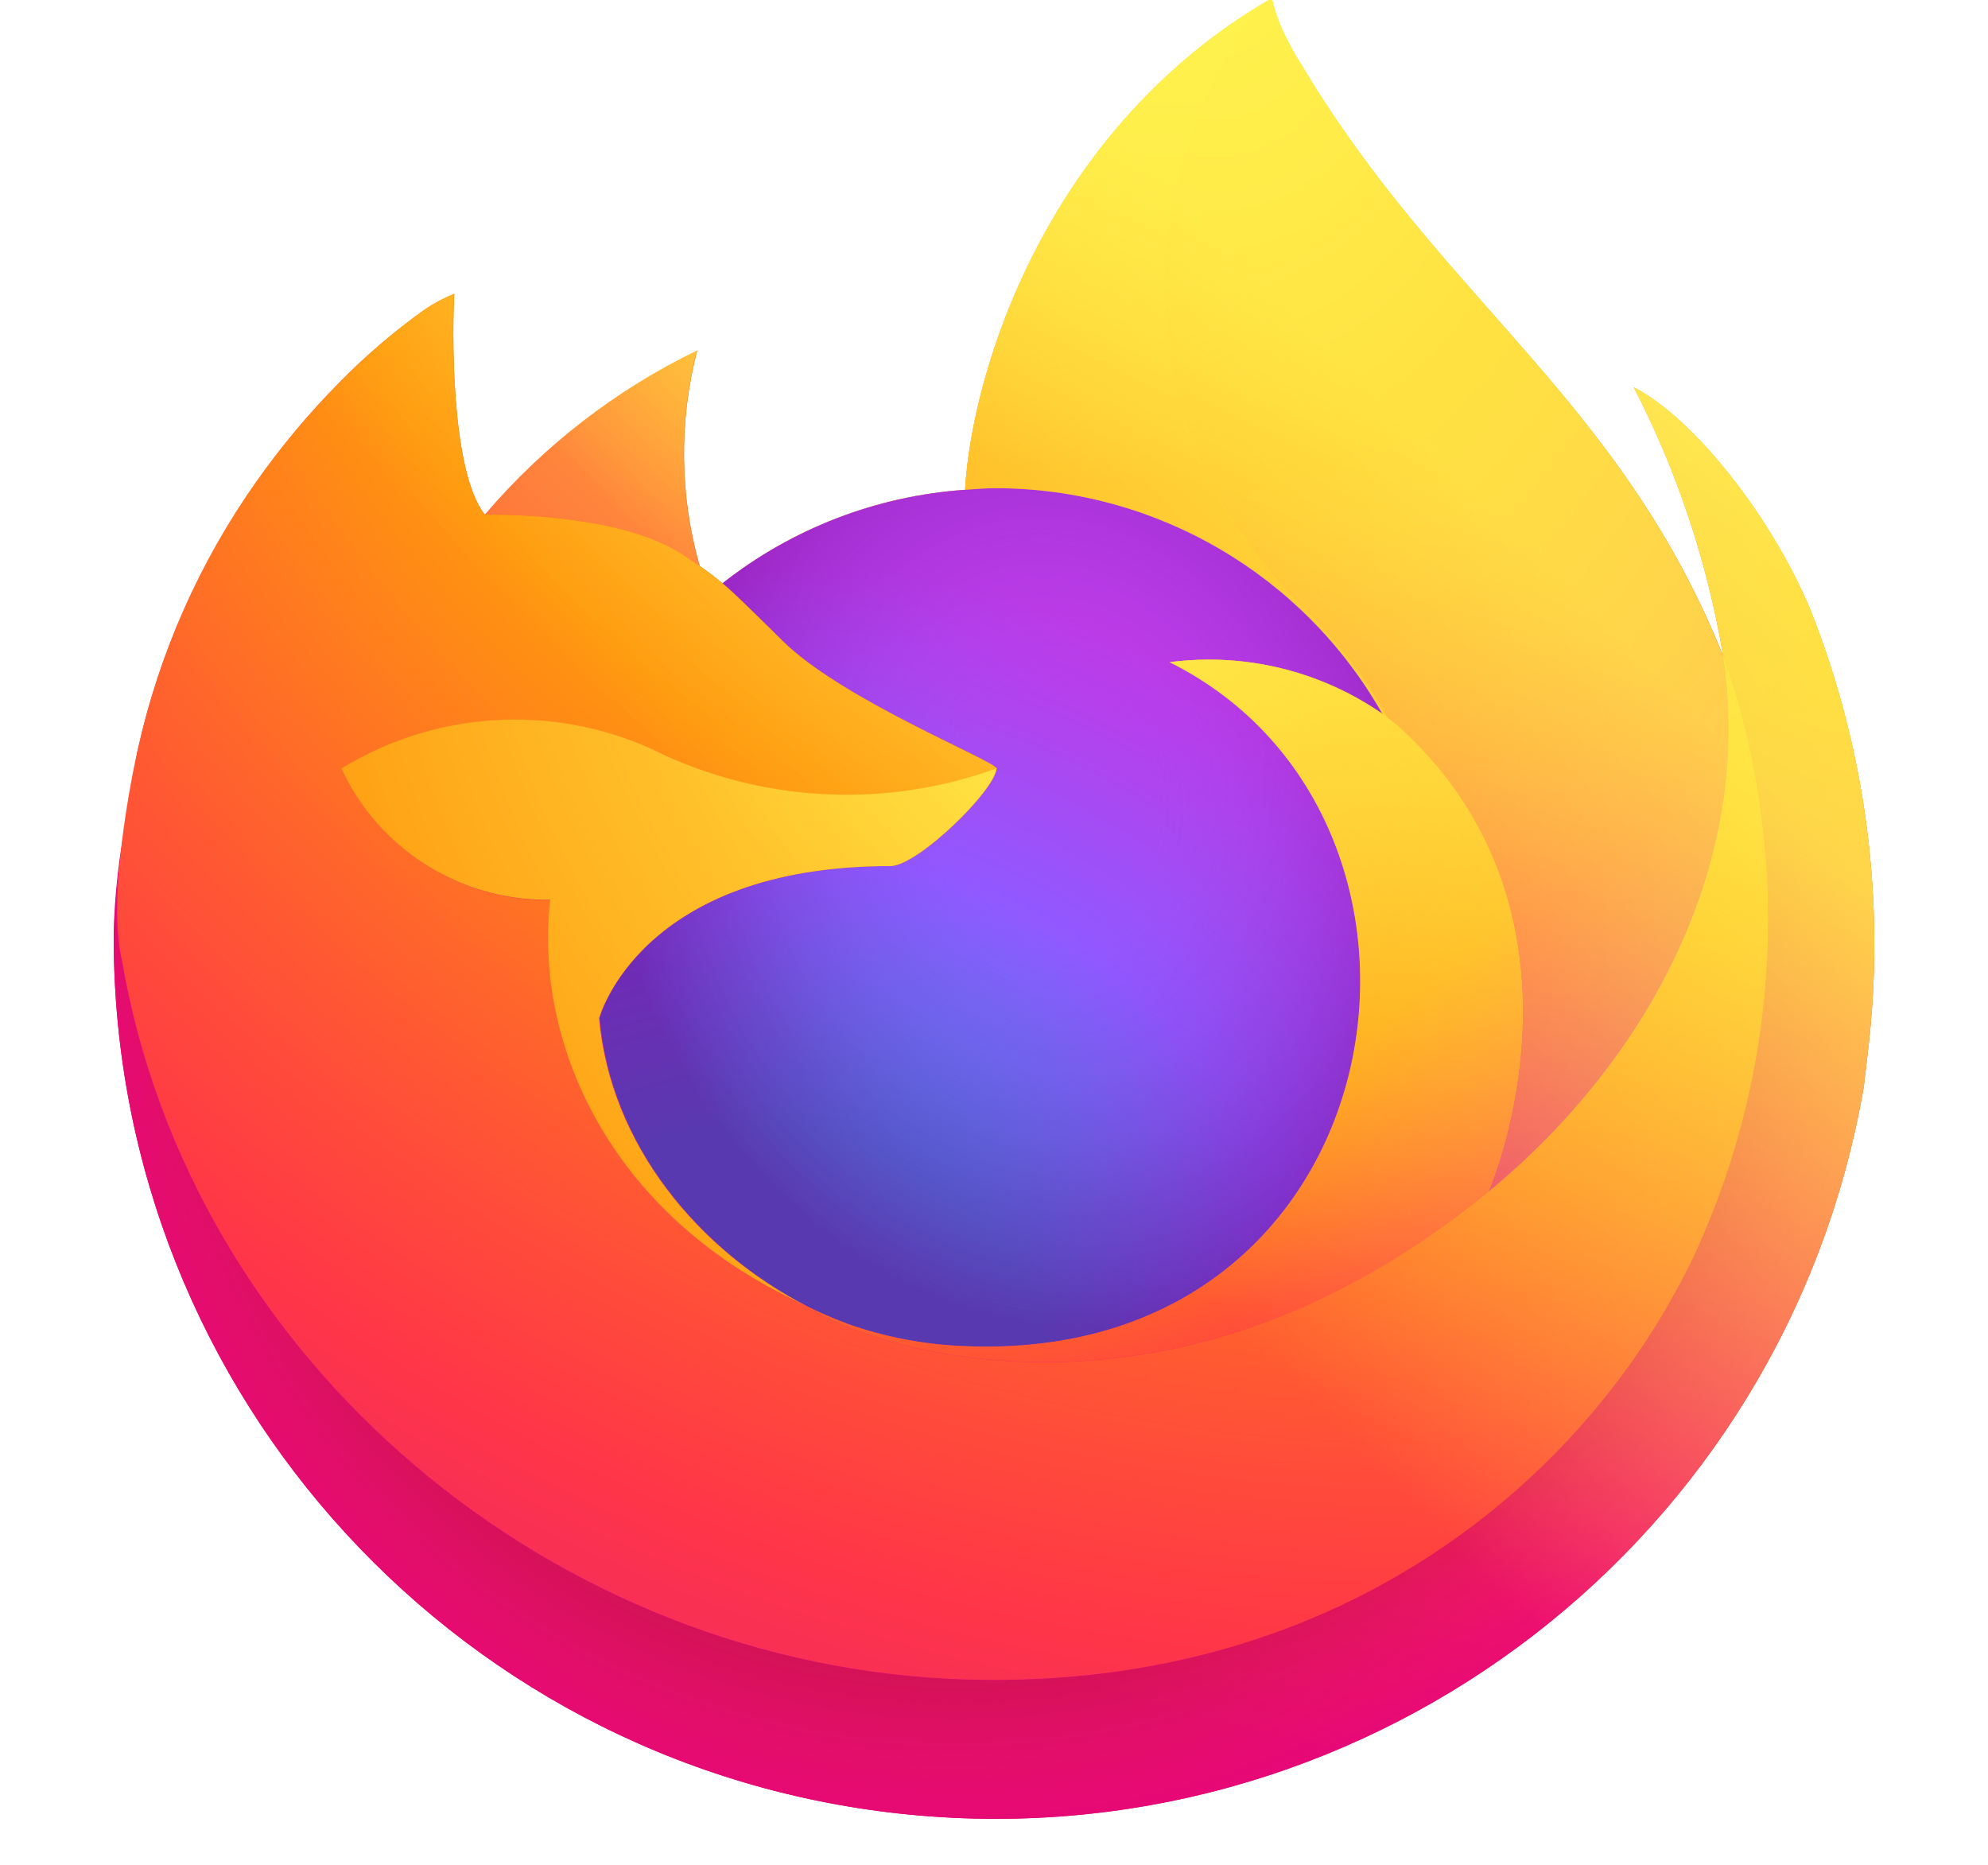
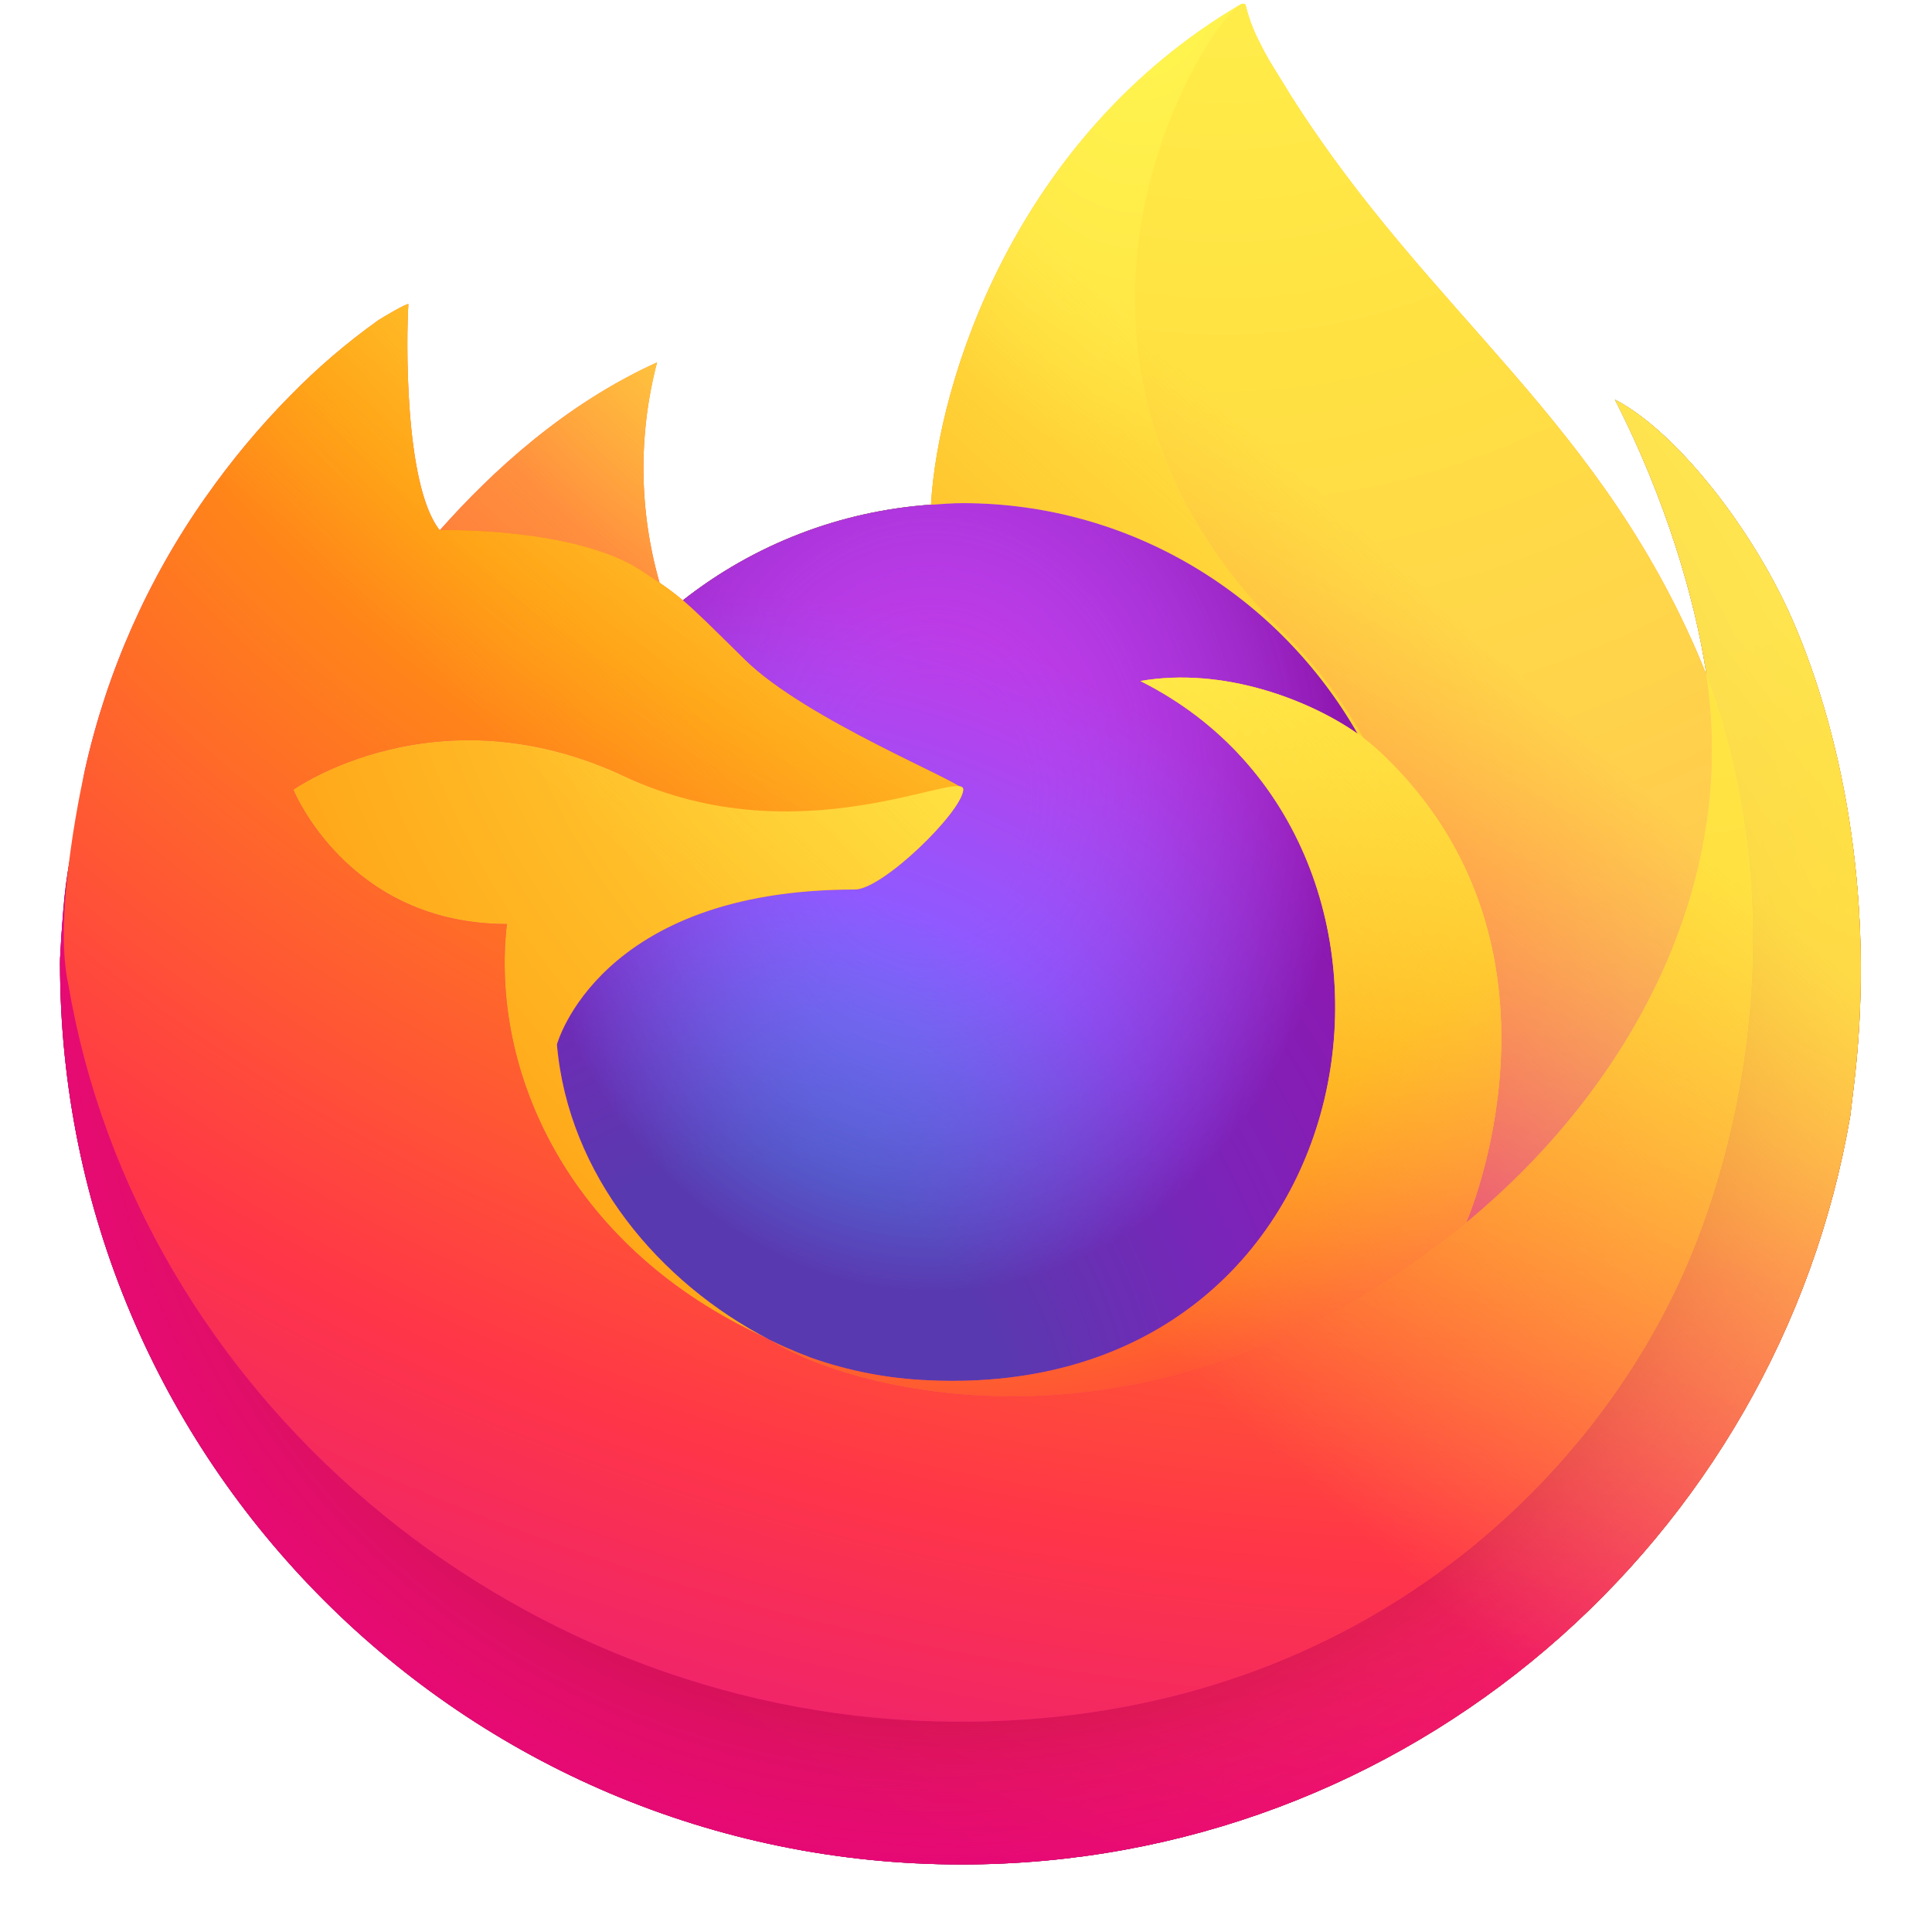
- <svg xmlns="http://www.w3.org/2000/svg" xmlns:xlink="http://www.w3.org/1999/xlink" height="81.967" width="87.419">
-   <defs>
-     <linearGradient y2="74.464" x2="10.147" y1="12.389" x1="74.486" id="A" xlink:href="#O">
-       <stop stop-color="#fff44f" offset=".048" />
-       <stop stop-color="#ffe847" offset=".111" />
-       <stop stop-color="#ffc830" offset=".225" />
-       <stop stop-color="#ff980e" offset=".368" />
-       <stop stop-color="#ff8b16" offset=".401" />
-       <stop stop-color="#ff672a" offset=".462" />
-       <stop stop-color="#ff3647" offset=".534" />
-       <stop stop-color="#e31587" offset=".705" />
-     </linearGradient>
-     <radialGradient gradientTransform="translate(7978.7,8523.996)" r="80.797" cy="-8515.121" cx="-7907.187" id="B" xlink:href="#O">
-       <stop stop-color="#ffbd4f" offset=".129" />
-       <stop stop-color="#ffac31" offset=".186" />
-       <stop stop-color="#ff9d17" offset=".247" />
-       <stop stop-color="#ff980e" offset=".283" />
-       <stop stop-color="#ff563b" offset=".403" />
-       <stop stop-color="#ff3750" offset=".467" />
-       <stop stop-color="#f5156c" offset=".71" />
-       <stop stop-color="#eb0878" offset=".782" />
-       <stop stop-color="#e50080" offset=".86" />
-     </radialGradient>
-     <radialGradient gradientTransform="translate(0 0) translate(7978.7,8523.996)" r="80.797" cy="-8482.089" cx="-7936.711" id="C" xlink:href="#O">
-       <stop stop-color="#960e18" offset=".3" />
-       <stop stop-opacity=".74" stop-color="#b11927" offset=".351" />
-       <stop stop-opacity=".343" stop-color="#db293d" offset=".435" />
-       <stop stop-opacity=".094" stop-color="#f5334b" offset=".497" />
-       <stop stop-opacity="0" stop-color="#ff3750" offset=".53" />
-     </radialGradient>
-     <radialGradient gradientTransform="translate(7978.7,8523.996)" r="58.534" cy="-8533.457" cx="-7926.97" id="D" xlink:href="#O">
-       <stop stop-color="#fff44f" offset=".132" />
-       <stop stop-color="#ffdc3e" offset=".252" />
-       <stop stop-color="#ff9d12" offset=".506" />
-       <stop stop-color="#ff980e" offset=".526" />
-     </radialGradient>
-     <radialGradient gradientTransform="translate(7978.7,8523.996)" r="38.471" cy="-8460.984" cx="-7945.648" id="E" xlink:href="#O">
-       <stop stop-color="#3a8ee6" offset=".353" />
-       <stop stop-color="#5c79f0" offset=".472" />
-       <stop stop-color="#9059ff" offset=".669" />
-       <stop stop-color="#c139e6" offset="1" />
-     </radialGradient>
-     <radialGradient gradientTransform="matrix(0.972,-0.235,0.275,1.138,10095.002,7833.794)" r="20.397" cy="-8491.546" cx="-7935.62" id="F" xlink:href="#O">
-       <stop stop-opacity="0" stop-color="#9059ff" offset=".206" />
-       <stop stop-opacity=".064" stop-color="#8c4ff3" offset=".278" />
-       <stop stop-opacity=".45" stop-color="#7716a8" offset=".747" />
-       <stop stop-opacity=".6" stop-color="#6e008b" offset=".975" />
-     </radialGradient>
-     <radialGradient gradientTransform="translate(7978.7,8523.996)" r="27.676" cy="-8518.427" cx="-7937.731" id="G" xlink:href="#O">
-       <stop stop-color="#ffe226" offset="0" />
-       <stop stop-color="#ffdb27" offset=".121" />
-       <stop stop-color="#ffc82a" offset=".295" />
-       <stop stop-color="#ffa930" offset=".502" />
-       <stop stop-color="#ff7e37" offset=".732" />
-       <stop stop-color="#ff7139" offset=".792" />
-     </radialGradient>
-     <radialGradient gradientTransform="translate(7978.7,8523.996)" r="118.081" cy="-8535.981" cx="-7915.977" id="H" xlink:href="#O">
-       <stop stop-color="#fff44f" offset=".113" />
-       <stop stop-color="#ff980e" offset=".456" />
-       <stop stop-color="#ff5634" offset=".622" />
-       <stop stop-color="#ff3647" offset=".716" />
-       <stop stop-color="#e31587" offset=".904" />
-     </radialGradient>
-     <radialGradient gradientTransform="matrix(0.105,0.995,-0.653,0.069,-4680.304,8470.187)" r="86.499" cy="-8522.859" cx="-7927.165" id="I" xlink:href="#O">
-       <stop stop-color="#fff44f" offset="0" />
-       <stop stop-color="#ffe847" offset=".06" />
-       <stop stop-color="#ffc830" offset=".168" />
-       <stop stop-color="#ff980e" offset=".304" />
-       <stop stop-color="#ff8b16" offset=".356" />
-       <stop stop-color="#ff672a" offset=".455" />
-       <stop stop-color="#ff3647" offset=".57" />
-       <stop stop-color="#e31587" offset=".737" />
-     </radialGradient>
-     <radialGradient gradientTransform="translate(7978.7,8523.996)" r="73.72" cy="-8508.176" cx="-7938.383" id="J" xlink:href="#O">
-       <stop stop-color="#fff44f" offset=".137" />
-       <stop stop-color="#ff980e" offset=".48" />
-       <stop stop-color="#ff5634" offset=".592" />
-       <stop stop-color="#ff3647" offset=".655" />
-       <stop stop-color="#e31587" offset=".904" />
-     </radialGradient>
-     <radialGradient gradientTransform="translate(7978.7,8523.996)" r="80.686" cy="-8503.861" cx="-7918.923" id="K" xlink:href="#O">
-       <stop stop-color="#fff44f" offset=".094" />
-       <stop stop-color="#ffe141" offset=".231" />
-       <stop stop-color="#ffaf1e" offset=".509" />
-       <stop stop-color="#ff980e" offset=".626" />
-     </radialGradient>
-     <linearGradient y2="66.802" x2="18.967" y1="12.057" x1="73.713" id="L" xlink:href="#O">
-       <stop stop-opacity=".8" stop-color="#fff44f" offset=".167" />
-       <stop stop-opacity=".634" stop-color="#fff44f" offset=".266" />
-       <stop stop-opacity=".217" stop-color="#fff44f" offset=".489" />
-       <stop stop-opacity="0" stop-color="#fff44f" offset=".6" />
-     </linearGradient>
-     <path id="M" d="M79.616 26.827c-1.684-4.052-5.1-8.427-7.775-9.8a40.266 40.266 0 0 1 3.925 11.764v.037l.007.04a35.1 35.1 0 0 1-1.206 26.158c-4.442 9.53-15.194 19.3-32.024 18.825-18.185-.515-34.2-14.01-37.194-31.683-.545-2.787 0-4.2.274-6.465A28.876 28.876 0 0 0 5 41.042v.2a38.759 38.759 0 0 0 76.954 6.554l.176-1.5a39.857 39.857 0 0 0-2.514-19.469z" />
-     <path id="N" d="M43.825 33.79c-.064.964-3.47 4.29-4.66 4.29-11.02 0-12.8 6.667-12.8 6.667.488 5.614 4.4 10.238 9.13 12.684a13.44 13.44 0 0 0 .654.312q.57.252 1.138.466a17.235 17.235 0 0 0 5.043.973c19.317.906 23.06-23.1 9.12-30.066a13.38 13.38 0 0 1 9.345 2.269A19.56 19.56 0 0 0 43.8 21.466c-.46 0-.9.038-1.362.07a19.387 19.387 0 0 0-10.666 4.111c.59.5 1.258 1.168 2.663 2.553 2.63 2.59 9.375 5.275 9.4 5.6z" />
-     <linearGradient id="O" gradientUnits="userSpaceOnUse" />
-   </defs>
-   <path d="M79.616 26.827c-1.684-4.052-5.1-8.427-7.775-9.8a40.266 40.266 0 0 1 3.925 11.764l.007.065C71.39 17.92 63.96 13.516 57.89 3.924l-.913-1.484a12.24 12.24 0 0 1-.427-.8 7.053 7.053 0 0 1-.578-1.535.1.1 0 0 0-.088-.1.138.138 0 0 0-.073 0c-.005 0-.013.01-.02.01s-.02.01-.028.015l.015-.026c-9.735 5.7-13.038 16.252-13.342 21.53a19.387 19.387 0 0 0-10.666 4.111 11.587 11.587 0 0 0-1-.758 17.968 17.968 0 0 1-.109-9.473 28.705 28.705 0 0 0-9.329 7.21h-.018c-1.536-1.947-1.428-8.367-1.34-9.708a6.928 6.928 0 0 0-1.294.687 28.225 28.225 0 0 0-3.788 3.245 33.845 33.845 0 0 0-3.623 4.347v.006-.007a32.733 32.733 0 0 0-5.2 11.743l-.052.256a61.89 61.89 0 0 0-.381 2.42c0 .03-.006.056-.01.085A36.937 36.937 0 0 0 5 41.042v.2a38.759 38.759 0 0 0 76.954 6.554l.176-1.5a39.857 39.857 0 0 0-2.514-19.469zm-44.67 30.338c.18.087.35.18.537.264l.027.017q-.282-.135-.564-.28zm8.878-23.376zm31.952-4.934v-.037l.007.04z" fill="url(#A)" />
-   <use xlink:href="#M" fill="url(#B)" />
-   <use xlink:href="#M" fill="url(#C)" />
-   <path d="M60.782 31.383l.24.177a21.1 21.1 0 0 0-3.6-4.695C45.377 14.817 54.266.742 55.765.027l.015-.022c-9.735 5.7-13.038 16.252-13.342 21.53.452-.03.9-.07 1.362-.07a19.56 19.56 0 0 1 16.982 9.917z" fill="url(#D)" />
-   <use xlink:href="#N" fill="url(#E)" />
-   <use xlink:href="#N" fill="url(#F)" />
-   <path d="M29.965 24.357l.8.53a17.968 17.968 0 0 1-.109-9.473 28.705 28.705 0 0 0-9.329 7.21c.19-.005 5.81-.106 8.638 1.732z" fill="url(#G)" />
-   <path d="M5.354 42.16c2.99 17.674 19.01 31.168 37.194 31.683 16.83.476 27.582-9.294 32.024-18.825a35.1 35.1 0 0 0 1.206-26.158v-.037c0-.03-.006-.046 0-.037l.007.065c1.375 8.977-3.19 17.674-10.33 23.555l-.022.05c-13.908 11.327-27.218 6.834-29.912 5q-.282-.135-.564-.28c-8.11-3.876-11.46-11.264-10.74-17.6a9.953 9.953 0 0 1-9.181-5.775 14.618 14.618 0 0 1 14.249-.572 19.3 19.3 0 0 0 14.552.572c-.015-.315-6.76-3-9.4-5.6-1.405-1.385-2.072-2.052-2.663-2.553a11.587 11.587 0 0 0-1-.758l-.8-.53c-2.827-1.838-8.45-1.737-8.635-1.732h-.018c-1.536-1.947-1.428-8.367-1.34-9.708a6.928 6.928 0 0 0-1.294.687 28.225 28.225 0 0 0-3.788 3.245 33.845 33.845 0 0 0-3.638 4.337v.006-.007a32.733 32.733 0 0 0-5.2 11.743c-.02.08-1.396 6.1-.717 9.22z" fill="url(#H)" />
-   <path d="M57.425 26.865a21.1 21.1 0 0 1 3.6 4.7l.58.476c8.787 8.1 4.183 19.55 3.84 20.365 7.138-5.88 11.7-14.578 10.33-23.555C71.39 17.92 63.96 13.516 57.89 3.924l-.913-1.484a12.24 12.24 0 0 1-.427-.8 7.053 7.053 0 0 1-.578-1.535.1.1 0 0 0-.088-.1.138.138 0 0 0-.073 0c-.005 0-.013.01-.02.01s-.02.01-.028.015c-1.5.71-10.388 14.786 1.66 26.834z" fill="url(#I)" />
-   <path d="M61.6 32.036c-.17-.155-.368-.315-.58-.476l-.24-.177a13.38 13.38 0 0 0-9.345-2.269c13.94 6.97 10.2 30.972-9.12 30.066a17.235 17.235 0 0 1-5.043-.973q-.57-.213-1.138-.466a14.44 14.44 0 0 1-.654-.312l.027.017c2.694 1.84 16 6.332 29.912-5l.022-.05c.347-.8 4.95-12.263-3.84-20.36z" fill="url(#J)" />
-   <path d="M26.354 44.745s1.79-6.667 12.8-6.667c1.19 0 4.6-3.325 4.66-4.29a19.3 19.3 0 0 1-14.552-.572 14.618 14.618 0 0 0-14.249.572 9.953 9.953 0 0 0 9.181 5.775c-.718 6.337 2.632 13.725 10.74 17.6.18.087.35.18.537.264-4.733-2.445-8.64-7.07-9.13-12.683z" fill="url(#K)" />
-   <path d="M79.616 26.827c-1.684-4.052-5.1-8.427-7.775-9.8a40.266 40.266 0 0 1 3.925 11.764l.007.065C71.39 17.92 63.96 13.516 57.89 3.924l-.913-1.484a12.24 12.24 0 0 1-.427-.8 7.053 7.053 0 0 1-.578-1.535.1.1 0 0 0-.088-.1.138.138 0 0 0-.073 0c-.005 0-.013.01-.02.01s-.02.01-.028.015l.015-.026c-9.735 5.7-13.038 16.252-13.342 21.53.452-.03.9-.07 1.362-.07a19.56 19.56 0 0 1 16.982 9.917 13.38 13.38 0 0 0-9.345-2.269c13.94 6.97 10.2 30.972-9.12 30.066a17.235 17.235 0 0 1-5.043-.973q-.57-.213-1.138-.466c-.22-.1-.438-.2-.654-.312l.027.017q-.282-.135-.564-.28c.18.087.35.18.537.264-4.733-2.446-8.64-7.07-9.13-12.684 0 0 1.79-6.667 12.8-6.667 1.19 0 4.6-3.325 4.66-4.29-.015-.315-6.76-3-9.4-5.6-1.405-1.385-2.072-2.052-2.663-2.553a11.587 11.587 0 0 0-1-.758 17.968 17.968 0 0 1-.109-9.473 28.705 28.705 0 0 0-9.329 7.21h-.018c-1.536-1.947-1.428-8.367-1.34-9.708a6.928 6.928 0 0 0-1.294.687 28.225 28.225 0 0 0-3.788 3.245 33.845 33.845 0 0 0-3.623 4.347v.006-.007a32.733 32.733 0 0 0-5.2 11.743l-.052.256a66.11 66.11 0 0 0-.447 2.445c0 .028 0-.03 0 0A45.094 45.094 0 0 0 5 41.042v.2a38.759 38.759 0 0 0 76.954 6.554l.176-1.5a39.857 39.857 0 0 0-2.514-19.469zm-3.845 1.99l.007.04z" fill="url(#L)" />
+ <svg xmlns="http://www.w3.org/2000/svg" xmlns:xlink="http://www.w3.org/1999/xlink" viewBox="0 0 51500 51500">
+   <radialGradient id="b" cx="87.4%" cy="-12.9%" r="128%" gradientTransform="matrix(.8 0 0 1 .18 .13)">
+     <stop offset=".13" stop-color="#ffbd4f" />
+     <stop offset=".28" stop-color="#ff980e" />
+     <stop offset=".47" stop-color="#ff3750" />
+     <stop offset=".78" stop-color="#eb0878" />
+     <stop offset=".86" stop-color="#e50080" />
+   </radialGradient>
+   <radialGradient id="d" cx="49%" cy="40%" r="128%" gradientTransform="matrix(.82 0 0 1 .09 0)">
+     <stop offset=".3" stop-color="#960e18" />
+     <stop offset=".35" stop-color="#b11927" stop-opacity=".74" />
+     <stop offset=".43" stop-color="#db293d" stop-opacity=".34" />
+     <stop offset=".5" stop-color="#f5334b" stop-opacity=".1" />
+     <stop offset=".53" stop-color="#ff3750" stop-opacity="0" />
+   </radialGradient>
+   <radialGradient id="e" cx="48%" cy="-12%" r="140%">
+     <stop offset=".13" stop-color="#fff44f" />
+     <stop offset=".53" stop-color="#ff980e" />
+   </radialGradient>
+   <radialGradient id="f" cx="22.76%" cy="110.11%" r="100%">
+     <stop offset=".35" stop-color="#3a8ee6" />
+     <stop offset=".67" stop-color="#9059ff" />
+     <stop offset="1" stop-color="#c139e6" />
+   </radialGradient>
+   <radialGradient id="h" cx="52%" cy="33%" r="59%" gradientTransform="scale(.9 1)">
+     <stop offset=".21" stop-color="#9059ff" stop-opacity="0" />
+     <stop offset=".97" stop-color="#6e008b" stop-opacity=".6" />
+   </radialGradient>
+   <radialGradient id="i" cx="210%" cy="-100%" r="290%">
+     <stop offset=".1" stop-color="#ffe226" />
+     <stop offset=".79" stop-color="#ff7139" />
+   </radialGradient>
+   <radialGradient id="j" cx="84%" cy="-41%" r="180%">
+     <stop offset=".11" stop-color="#fff44f" />
+     <stop offset=".46" stop-color="#ff980e" />
+     <stop offset=".72" stop-color="#ff3647" />
+     <stop offset=".9" stop-color="#e31587" />
+   </radialGradient>
+   <radialGradient id="k" cx="16.1%" cy="-18.6%" r="348.8%" gradientTransform="matrix(.10453 .46743 -.99452 .04913 -.05 -.26)">
+     <stop offset="0" stop-color="#fff44f" />
+     <stop offset=".3" stop-color="#ff980e" />
+     <stop offset=".57" stop-color="#ff3647" />
+     <stop offset=".74" stop-color="#e31587" />
+   </radialGradient>
+   <radialGradient id="l" cx="18.9%" cy="-42.5%" r="238.4%">
+     <stop offset=".14" stop-color="#fff44f" />
+     <stop offset=".48" stop-color="#ff980e" />
+     <stop offset=".66" stop-color="#ff3647" />
+     <stop offset=".9" stop-color="#e31587" />
+   </radialGradient>
+   <radialGradient id="m" cx="159.3%" cy="-44.72%" r="313.1%">
+     <stop offset=".09" stop-color="#fff44f" />
+     <stop offset=".63" stop-color="#ff980e" />
+   </radialGradient>
+   <linearGradient id="a" x1="87.25%" x2="9.4%" y1="15.5%" y2="93.1%">
+     <stop offset=".05" stop-color="#fff44f" />
+     <stop offset=".37" stop-color="#ff980e" />
+     <stop offset=".53" stop-color="#ff3647" />
+     <stop offset=".7" stop-color="#e31587" />
+   </linearGradient>
+   <linearGradient id="n" x1="80%" x2="18%" y1="14%" y2="84%">
+     <stop offset=".17" stop-color="#fff44f" stop-opacity=".8" />
+     <stop offset=".6" stop-color="#fff44f" stop-opacity="0" />
+   </linearGradient>
+   <path id="c" d="M47870 16735c-1044-2512-3160-5224-4820-6082 1352 2650 2134 5310 2433 7294 0-6 2 5 4 22l4 26c2268 6147 1032 12398-748 16218-2754 5910-9420 11967-19857 11670-11276-318-21210-8683-23064-19643-338-1728 0-2605 170-4008-207 1080-286 1394-390 3315l-2 123c0 13270 10760 24030 24032 24030 11887 0 21756-8630 23690-19963l110-927c477-4120-53-8453-1560-12075z" />
+   <path id="g" d="M25677 21050c-40 598-2150 2660-2890 2660-6834 0-7943 4133-7943 4133 303 3480 2726 6348 5660 7865 134 70 270 130 405 193a13277 13277 0 00706 289 10674 10674 0 003127 603c11978 562 14300-14320 5655-18640 2213-385 4510 505 5794 1407-2100-3672-6025-6150-10530-6150-285 0-564 24-844 43a12025 12025 0 00-6614 2549c366 310 780 724 1650 1583 1630 1606 5813 3270 5822 3465z" />
+   <path fill="url(#a)" d="M47870 16735c-1044-2512-3160-5224-4820-6082 1352 2650 2134 5310 2433 7294l5 40c-2718-6773-7325-9505-11088-15452l-566-920a7372 7372 0 01-265-497 4370 4370 0 01-359-950 63 63 0 00-55-65 82 82 0 00-45 0l-12 7-17 10 10-14c-6037 3536-8085 10076-8274 13350a12025 12025 0 00-6614 2548 7136 7136 0 00-622-470 11134 11134 0 01-68-5873c-2468 1124-4390 2900-5785 4470h-10c-953-1206-886-5187-832-6018-10-52-710 363-802 425a17507 17507 0 00-2349 2012 21048 21048 0 00-2244 2692l-1 3v-3a20284 20284 0 00-3225 7280l-32 160a39700 39700 0 00-237 1500l-5 52a22907 22907 0 00-390 3316l-1 120c0 13270 10760 24030 24032 24030 11887 0 21756-8630 23690-19963l110-927c477-4120-53-8453-1560-12075zM20170 35545c113 53 220 112 334 164l16 10a12620 12620 0 01-350-174zm5506-14493zm19813-3060l-3-23 4 26z" />
+   <use fill="url(#b)" xlink:href="#c" />
+   <use fill="url(#d)" xlink:href="#c" />
+   <path fill="url(#e)" d="M36192 19560l150 110a13070 13070 0 00-2231-2911C26640 9290 32150 563 33080 120l10-13c-6037 3535-8085 10076-8273 13348 280-20 560-43 844-43 4505 0 8430 2477 10530 6150z" />
+   <use fill="url(#f)" xlink:href="#g" />
+   <use fill="url(#h)" xlink:href="#g" />
+   <path fill="url(#i)" d="M17083 15204a24404 24404 0 01498 330 11134 11134 0 01-67-5874c-2470 1125-4390 2900-5785 4470 115-3 3600-66 5354 1074z" />
+   <path fill="url(#j)" d="M1822 26240c1855 10960 11788 19325 23063 19644 10437 296 17104-5762 19858-11670 1780-3820 3016-10070 748-16218v-2l-4-24c-2-17-4-28-4-22l5 40c853 5566-1980 10958-6405 14604l-13 30c-8625 7023-16878 4237-18550 3097a14410 14410 0 01-350-174c-5028-2403-7105-6984-6660-10913-4245 0-5693-3580-5693-3580s3812-2718 8836-355c4653 2190 9023 355 9023 354-10-195-4192-1860-5822-3465-872-860-1285-1272-1652-1583a7136 7136 0 00-622-470 28293 28293 0 00-498-330c-1753-1140-5240-1076-5355-1073h-10c-953-1207-886-5188-832-6020-10-50-710 363-802 426a17507 17507 0 00-2349 2012 21048 21048 0 00-2244 2692l-1 3v-3a20284 20284 0 00-3225 7280c-10 52-865 3784-444 5720z" />
+   <path fill="url(#k)" d="M34110 16760a13070 13070 0 012231 2910l360 296c5450 5020 2594 12120 2380 12626 4426-3646 7258-9038 6405-14604-2716-6774-7323-9506-11086-15453l-566-920a7372 7372 0 01-265-497 4370 4370 0 01-359-950 63 63 0 00-55-65 82 82 0 00-45 0l-12 7-17 10c-930 443-6440 9170 1030 16640z" />
+   <path fill="url(#l)" d="M36702 19965a4743 4743 0 00-360-295l-150-110c-1283-900-3580-1792-5794-1407 8644 4322 6323 19203-5655 18640a10674 10674 0 01-3127-603 13451 13451 0 01-706-289 9064 9064 0 01-405-193l16 10c1670 1140 9924 3925 18550-3097l13-30c213-506 3068-7606-2380-12626z" />
+   <path fill="url(#m)" d="M14844 27844s1110-4133 7943-4133c740 0 2850-2062 2890-2660s-4370 1836-9023-354c-5024-2363-8836 354-8836 354s1448 3580 5693 3580c-445 3930 1632 8510 6660 10913 113 53 218 112 334 164-2935-1517-5358-4384-5660-7865z" />
+   <path fill="url(#n)" d="M47870 16735c-1044-2512-3160-5224-4820-6082 1352 2650 2134 5310 2433 7294l5 40c-2718-6773-7325-9505-11088-15452l-566-920a7372 7372 0 01-265-497 4370 4370 0 01-359-950 63 63 0 00-55-65 82 82 0 00-45 0l-12 7-17 10 10-14c-6037 3536-8085 10076-8274 13350 280-20 560-43 845-43 4505 0 8430 2477 10530 6148-1284-900-3580-1792-5795-1407 8644 4322 6323 19203-5655 18640a10674 10674 0 01-3127-603 13451 13451 0 01-706-289 9064 9064 0 01-405-193l17 10a14410 14410 0 01-350-174c112 53 218 112 333 164-2935-1517-5358-4384-5660-7865 0 0 1108-4133 7942-4133 740 0 2850-2062 2890-2660-10-195-4190-1860-5822-3465-870-860-1285-1272-1650-1583a7136 7136 0 00-623-470 11134 11134 0 01-67-5873c-2470 1124-4390 2900-5785 4470h-10c-953-1207-886-5187-832-6020-10-50-710 363-802 426a17507 17507 0 00-2349 2012 21048 21048 0 00-2243 2692l-1 3v-3a20284 20284 0 00-3225 7280l-32 160a39787 39787 0 00-277 1515c-2 18 2-17 0 0a27956 27956 0 00-355 3353l-3 122c0 13270 10760 24030 24032 24030 11887 0 21756-8630 23690-19963l110-927c477-4120-53-8453-1560-12075zm-2384 1234l4 26v-2l-4-24z" />
</svg>
